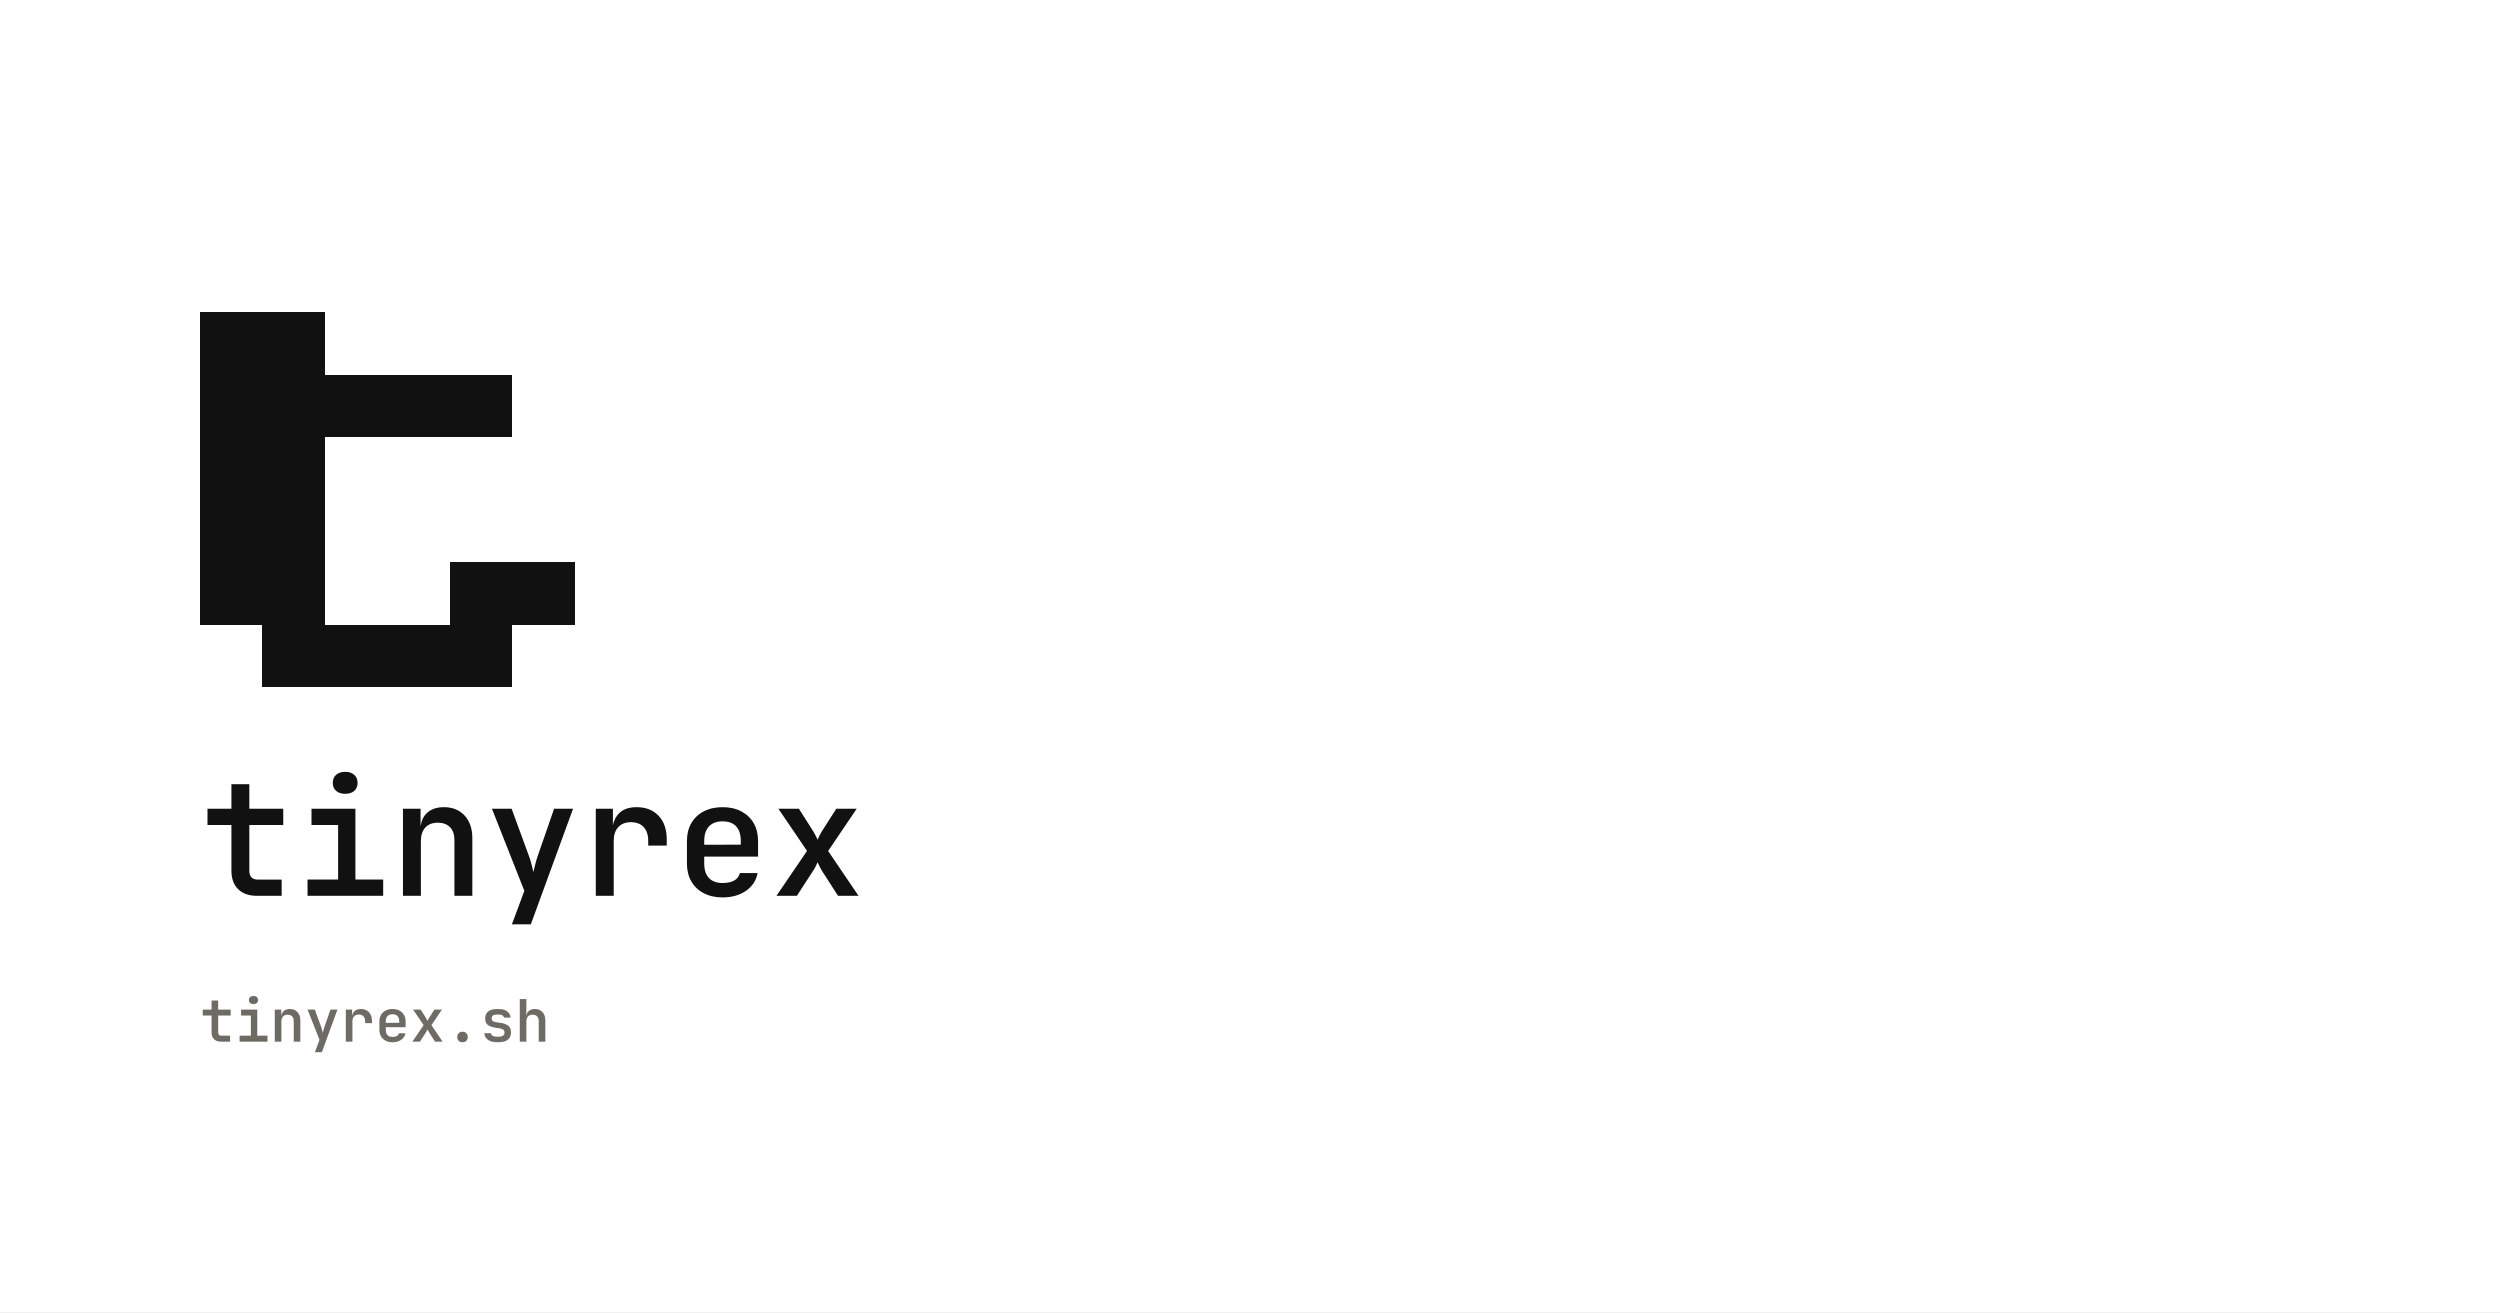
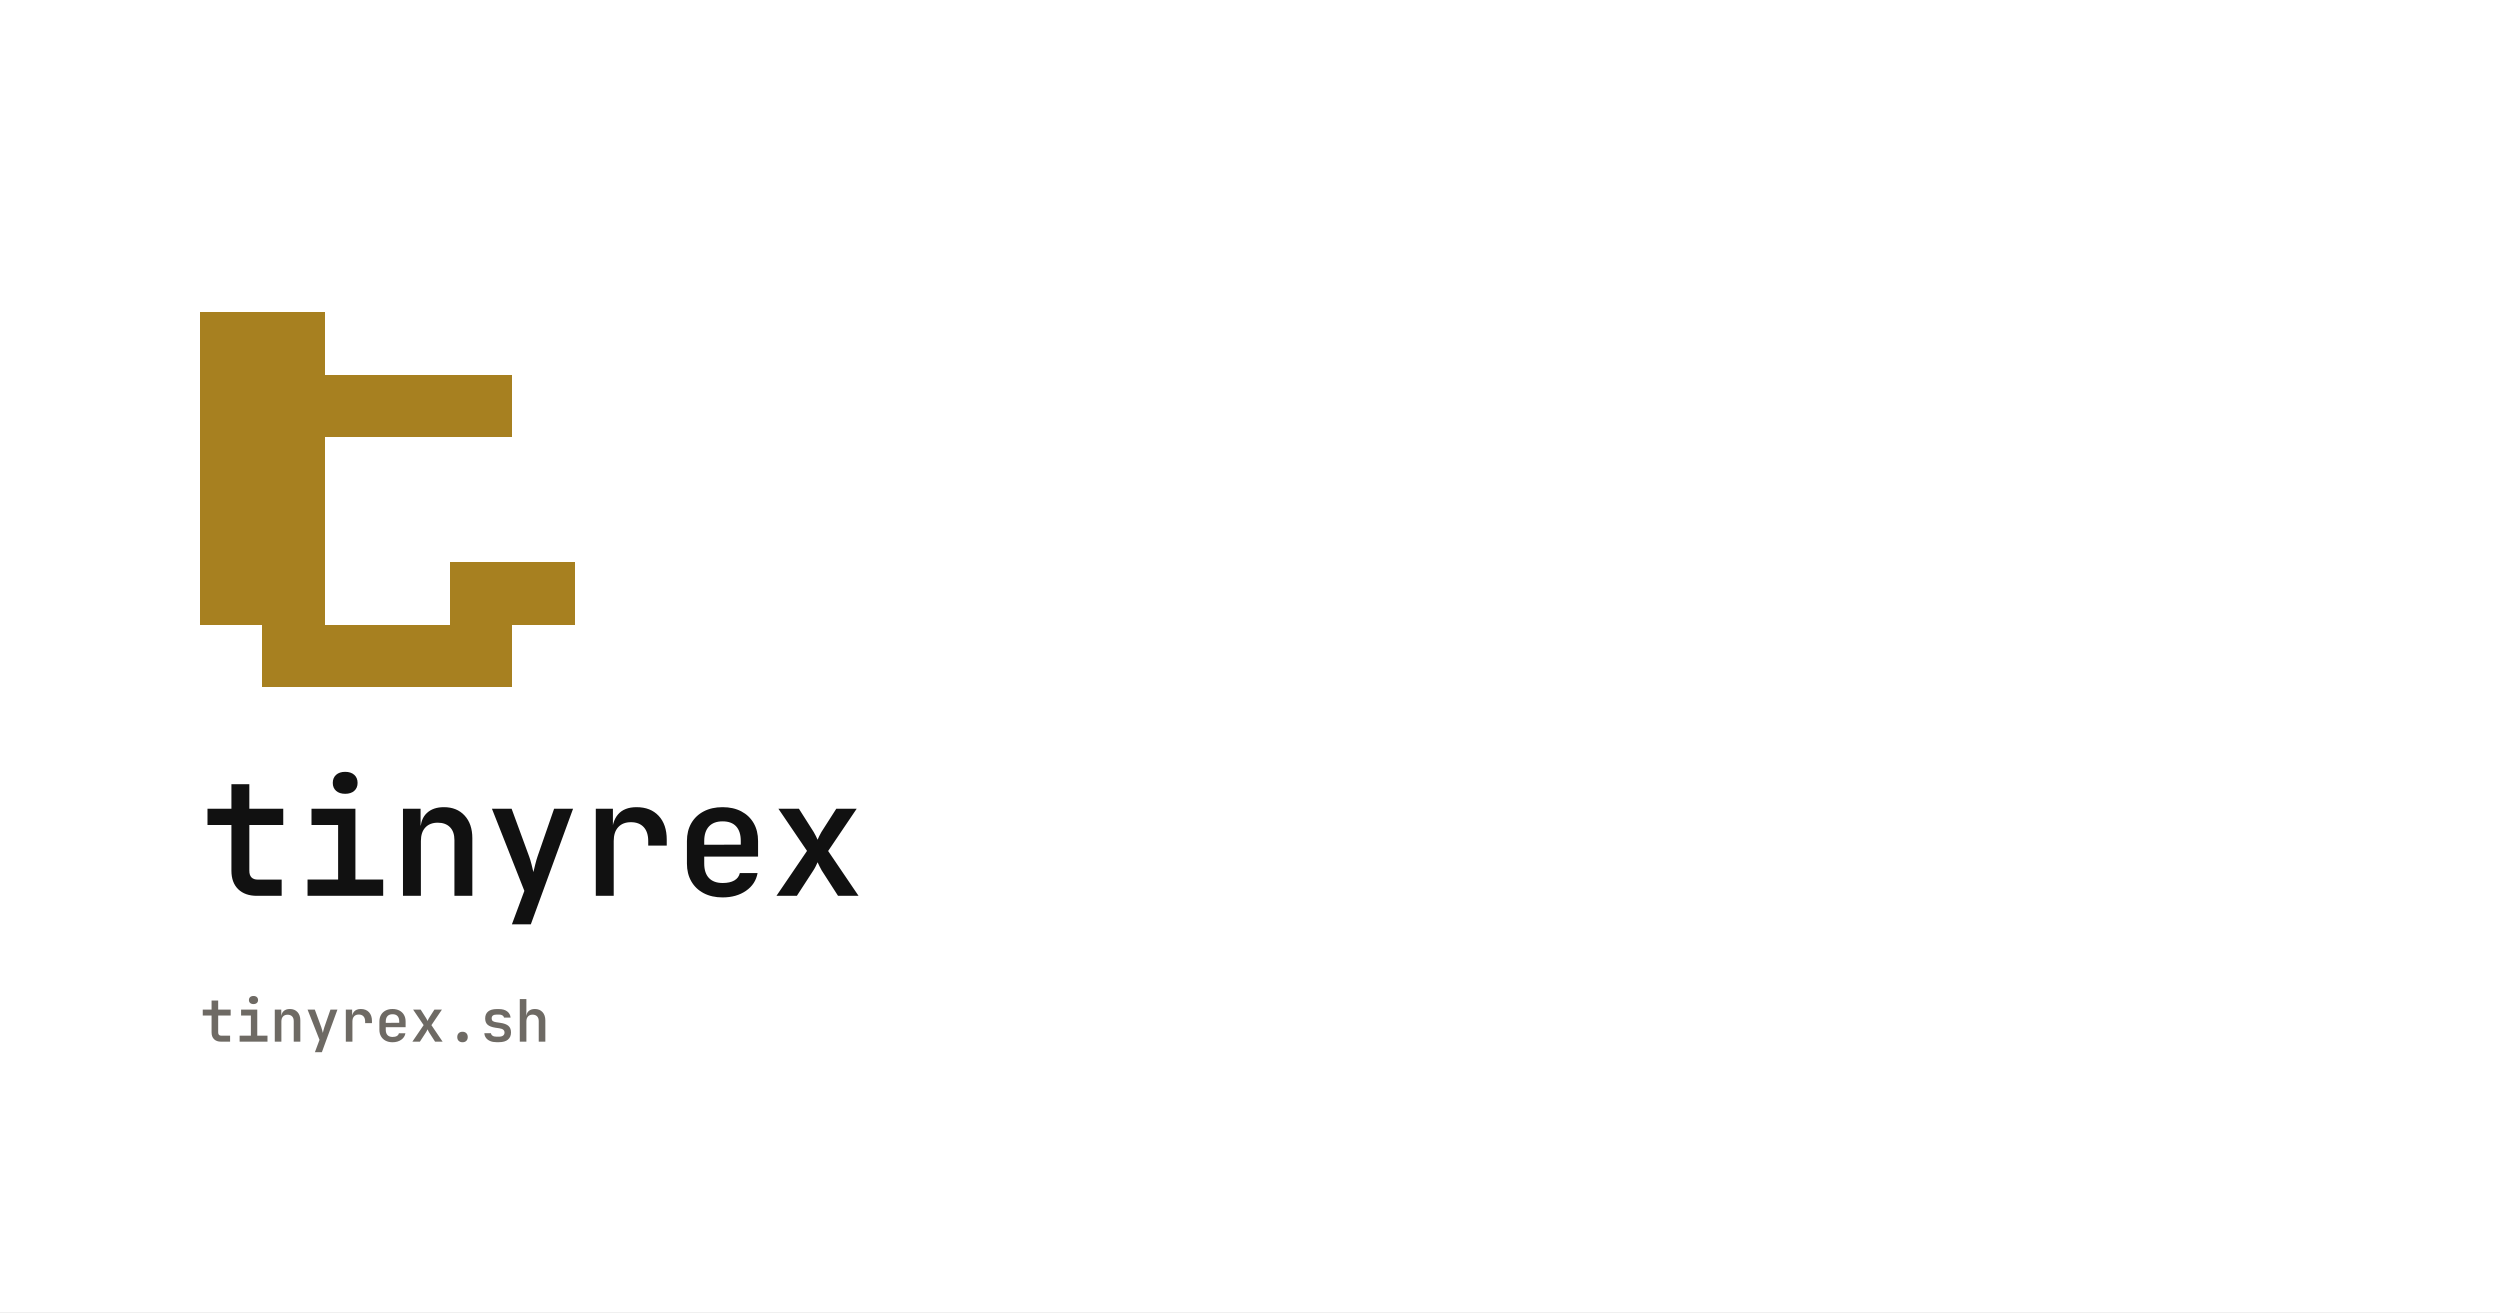
- <svg xmlns="http://www.w3.org/2000/svg" width="1200" height="630" viewBox="0 0 1200 630" role="img" aria-label="TinyRex" shape-rendering="crispEdges">
+ <svg xmlns="http://www.w3.org/2000/svg" width="1200" height="630" viewBox="0 0 1200 630" role="img" aria-label="Tinyrex" shape-rendering="crispEdges">
  <rect width="1200" height="630" fill="#FFFFFF" />
-   <rect x="96" y="150" width="60" height="30" fill="#111111" />
-   <rect x="96" y="180" width="150" height="30" fill="#111111" />
-   <rect x="96" y="210" width="60" height="30" fill="#111111" />
-   <rect x="96" y="240" width="60" height="30" fill="#111111" />
-   <rect x="96" y="270" width="60" height="30" fill="#111111" />
-   <rect x="216" y="270" width="60" height="30" fill="#111111" />
-   <rect x="126" y="300" width="120" height="30" fill="#111111" />
+   <rect x="96" y="150" width="60" height="30" fill="#A78020" />
+   <rect x="96" y="180" width="150" height="30" fill="#A78020" />
+   <rect x="96" y="210" width="60" height="30" fill="#A78020" />
+   <rect x="96" y="240" width="60" height="30" fill="#A78020" />
+   <rect x="96" y="270" width="60" height="30" fill="#A78020" />
+   <rect x="216" y="270" width="60" height="30" fill="#A78020" />
+   <rect x="126" y="300" width="120" height="30" fill="#A78020" />
  <path d="M123.36 430.0Q117.583 430.0 114.332 426.819Q111.081 423.638 111.081 417.955V395.985H99.594V388.2H111.081V376.42H119.679V388.2H135.959V395.985H119.679V417.955Q119.679 422.215 123.799 422.215H135.199V430.0ZM147.621 430.0V422.186H162.294V395.985H149.521V388.2H170.599V422.186H183.926V430.0ZM165.686 381.028Q162.944 381.028 161.339 379.617Q159.734 378.206 159.734 375.8Q159.734 373.344 161.339 371.912Q162.944 370.479 165.686 370.479Q168.429 370.479 170.034 371.912Q171.639 373.344 171.639 375.8Q171.639 378.206 170.034 379.617Q168.429 381.028 165.686 381.028ZM193.43 430.0V388.2H201.882V396.18H204.058L201.882 398.186Q201.882 393.1 204.875 390.27Q207.868 387.44 213.083 387.44Q219.303 387.44 223.012 391.462Q226.722 395.485 226.722 402.319V430.0H218.124V403.226Q218.124 399.211 215.994 397.051Q213.863 394.891 210.14 394.891Q206.353 394.891 204.19 397.168Q202.028 399.444 202.028 403.693V430.0ZM245.713 443.68 251.693 427.621 236.13 388.2H245.576L253.986 411.11Q254.576 412.695 255.135 414.921Q255.693 417.146 256.027 418.597Q256.36 417.146 256.919 414.921Q257.477 412.695 258.021 411.11L265.969 388.2H275.07L254.796 443.68ZM285.986 430.0V388.2H294.198V396.18H296.292L293.678 401.091Q293.678 394.327 296.677 390.883Q299.676 387.44 305.54 387.44Q312.269 387.44 316.154 391.597Q320.039 395.753 320.039 403.026V405.886H311.148V403.693Q311.148 399.339 308.959 396.995Q306.77 394.652 302.86 394.652Q298.938 394.652 296.761 397.019Q294.584 399.386 294.584 403.693V430.0ZM346.829 430.76Q341.655 430.76 337.793 428.74Q333.931 426.72 331.829 423.052Q329.728 419.383 329.728 414.507V403.693Q329.728 398.77 331.829 395.125Q333.931 391.48 337.793 389.46Q341.655 387.44 346.829 387.44Q352.004 387.44 355.836 389.46Q359.669 391.48 361.771 395.125Q363.872 398.77 363.872 403.693V411.153H338.027V414.507Q338.027 419.066 340.301 421.454Q342.574 423.841 346.888 423.841Q350.342 423.841 352.466 422.626Q354.591 421.41 355.123 419.067H363.633Q362.685 424.399 358.092 427.579Q353.5 430.76 346.829 430.76ZM355.573 406.095V403.634Q355.573 399.105 353.367 396.679Q351.16 394.253 346.829 394.253Q342.545 394.253 340.286 396.708Q338.027 399.163 338.027 403.693V405.487L356.193 405.428ZM372.697 430.0 387.37 408.433 373.638 388.2H383.481L390.564 399.362Q391.125 400.257 391.634 401.333Q392.143 402.409 392.447 403.075Q392.704 402.409 393.227 401.333Q393.751 400.257 394.283 399.362L401.412 388.2H411.209L397.506 408.48L412.103 430.0H402.26L394.405 417.785Q393.844 416.861 393.321 415.73Q392.797 414.598 392.447 413.885Q392.143 414.598 391.587 415.73Q391.032 416.861 390.424 417.785L382.493 430.0Z" fill="#111111" shape-rendering="geometricPrecision" />
  <path d="M106.08 500.0Q103.952 500.0 102.754 498.828Q101.556 497.656 101.556 495.562V487.468H97.324V484.6H101.556V480.26H104.724V484.6H110.722V487.468H104.724V495.562Q104.724 497.132 106.242 497.132H110.442V500.0ZM115.018 500.0V497.121H120.424V487.468H115.718V484.6H123.484V497.121H128.394V500.0ZM121.674 481.958Q120.664 481.958 120.072 481.438Q119.481 480.918 119.481 480.032Q119.481 479.127 120.072 478.599Q120.664 478.071 121.674 478.071Q122.684 478.071 123.276 478.599Q123.867 479.127 123.867 480.032Q123.867 480.918 123.276 481.438Q122.684 481.958 121.674 481.958ZM131.895 500.0V484.6H135.009V487.54H135.811L135.009 488.279Q135.009 486.405 136.112 485.363Q137.215 484.32 139.136 484.32Q141.427 484.32 142.794 485.802Q144.161 487.284 144.161 489.802V500.0H140.993V490.136Q140.993 488.657 140.208 487.861Q139.423 487.065 138.052 487.065Q136.656 487.065 135.86 487.904Q135.063 488.743 135.063 490.308V500.0ZM151.157 505.04 153.361 499.124 147.627 484.6H151.107L154.205 493.041Q154.423 493.625 154.629 494.444Q154.834 495.264 154.957 495.799Q155.08 495.264 155.286 494.444Q155.492 493.625 155.692 493.041L158.62 484.6H161.973L154.504 505.04ZM165.995 500.0V484.6H169.02V487.54H169.792L168.829 489.349Q168.829 486.857 169.934 485.589Q171.039 484.32 173.199 484.32Q175.678 484.32 177.109 485.851Q178.541 487.383 178.541 490.062V491.116H175.265V490.308Q175.265 488.704 174.459 487.84Q173.652 486.977 172.212 486.977Q170.767 486.977 169.965 487.849Q169.163 488.721 169.163 490.308V500.0ZM188.411 500.28Q186.504 500.28 185.082 499.536Q183.659 498.792 182.885 497.44Q182.11 496.088 182.11 494.292V490.308Q182.11 488.494 182.885 487.151Q183.659 485.808 185.082 485.064Q186.504 484.32 188.411 484.32Q190.317 484.32 191.729 485.064Q193.141 485.808 193.915 487.151Q194.69 488.494 194.69 490.308V493.056H185.168V494.292Q185.168 495.972 186.005 496.851Q186.843 497.731 188.432 497.731Q189.705 497.731 190.488 497.283Q191.27 496.835 191.466 495.972H194.601Q194.252 497.936 192.56 499.108Q190.868 500.28 188.411 500.28ZM191.632 491.193V490.286Q191.632 488.617 190.819 487.724Q190.006 486.83 188.411 486.83Q186.832 486.83 186 487.735Q185.168 488.639 185.168 490.308V490.969L191.861 490.947ZM197.941 500.0 203.347 492.054 198.288 484.6H201.914L204.524 488.712Q204.73 489.042 204.918 489.438Q205.105 489.835 205.217 490.08Q205.312 489.835 205.505 489.438Q205.698 489.042 205.894 488.712L208.52 484.6H212.129L207.081 492.072L212.459 500.0H208.833L205.939 495.5Q205.732 495.159 205.539 494.743Q205.346 494.326 205.217 494.063Q205.105 494.326 204.901 494.743Q204.696 495.159 204.472 495.5L201.55 500.0ZM222 500.28Q220.85 500.28 220.166 499.605Q219.482 498.929 219.482 497.796Q219.482 496.618 220.166 495.931Q220.85 495.243 222 495.243Q223.161 495.243 223.84 495.931Q224.518 496.618 224.518 497.796Q224.518 498.929 223.84 499.605Q223.161 500.28 222 500.28ZM238.259 500.246Q236.562 500.246 235.297 499.712Q234.033 499.179 233.303 498.218Q232.574 497.258 232.488 495.95H235.656Q235.759 496.708 236.447 497.157Q237.135 497.606 238.259 497.606H239.457Q240.811 497.606 241.491 497.074Q242.17 496.543 242.17 495.632Q242.17 494.76 241.561 494.261Q240.951 493.763 239.728 493.588L237.764 493.295Q235.259 492.914 234.072 491.887Q232.885 490.859 232.885 488.835Q232.885 486.698 234.287 485.526Q235.689 484.354 238.451 484.354H239.515Q241.964 484.354 243.438 485.466Q244.911 486.578 245.083 488.46H241.916Q241.813 487.797 241.189 487.395Q240.566 486.994 239.515 486.994H238.451Q237.174 486.994 236.586 487.456Q235.998 487.917 235.998 488.841Q235.998 489.674 236.51 490.079Q237.021 490.484 238.128 490.658L240.146 490.962Q242.8 491.343 244.042 492.418Q245.284 493.493 245.284 495.563Q245.284 497.777 243.823 499.011Q242.363 500.246 239.457 500.246ZM249.495 500.0V479.56H252.663V484.6L252.609 487.54H253.411L252.609 488.279Q252.609 486.405 253.712 485.363Q254.815 484.32 256.736 484.32Q259.027 484.32 260.394 485.802Q261.761 487.284 261.761 489.802V500.0H258.593V490.136Q258.593 488.657 257.808 487.844Q257.023 487.031 255.652 487.031Q254.256 487.031 253.46 487.887Q252.663 488.743 252.663 490.308V500.0Z" fill="#6E6A64" shape-rendering="geometricPrecision" />
</svg>
